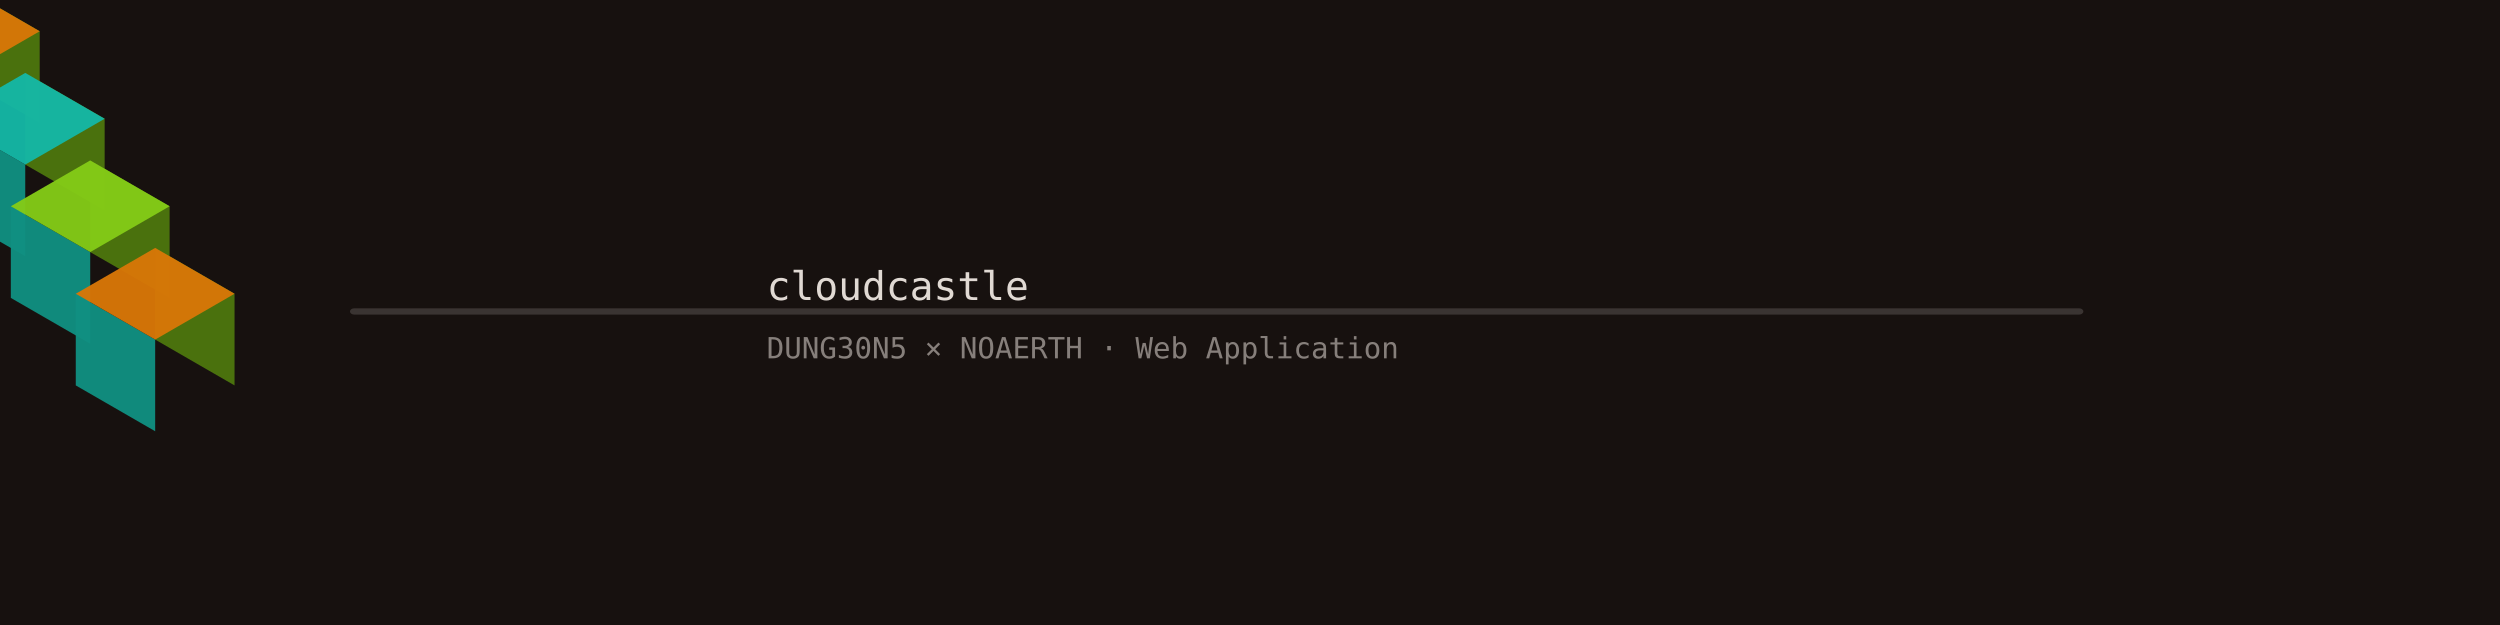
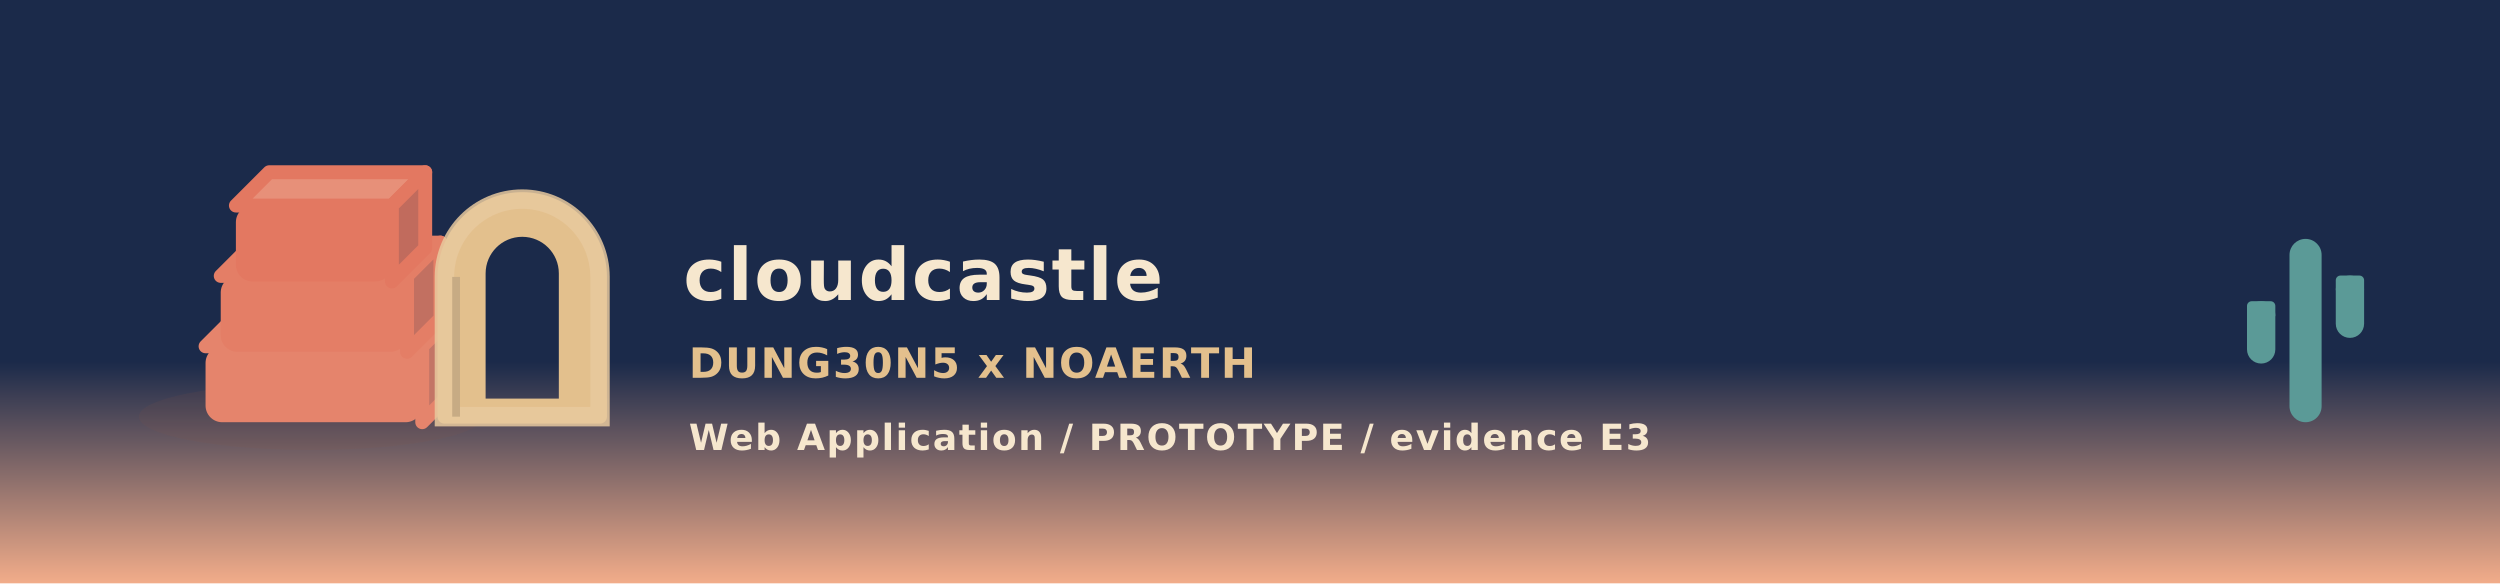
- <svg xmlns="http://www.w3.org/2000/svg" viewBox="0 0 1200 300" width="1200" height="300" role="img" aria-label="cloudcastle identity object">
-   <rect width="1200" height="300" fill="#17110f" />
-   <defs>
-     <linearGradient id="gft" x1="0" y1="0" x2="1" y2="1">
-       <stop offset="0%" stop-color="#d97706" />
-       <stop offset="100%" stop-color="#14b8a6" />
-     </linearGradient>
-   </defs>
-   <rect x="168.00" y="148.00" width="832.00" height="3.00" rx="2.00" fill="rgba(246,239,233,0.160)" opacity="1.00" />
-   <polygon points="-19.05,37.00 19.05,59.00 19.05,15.00 -19.05,-7.00" fill="#4d760d" opacity="0.95" />
-   <polygon points="-57.16,59.00 -19.05,81.00 -19.05,37.00 -57.16,15.00" fill="#109081" opacity="0.95" />
-   <polygon points="-19.05,-7.00 19.05,15.00 -19.05,37.00 -57.16,15.00" fill="#d97706" opacity="0.95" />
-   <polygon points="12.12,79.00 50.23,101.00 50.23,57.00 12.12,35.00" fill="#4d760d" opacity="0.95" />
-   <polygon points="-25.98,101.00 12.12,123.00 12.12,79.00 -25.98,57.00" fill="#109081" opacity="0.95" />
-   <polygon points="12.12,35.00 50.23,57.00 12.12,79.00 -25.98,57.00" fill="#14b8a6" opacity="0.95" />
-   <polygon points="43.30,121.00 81.41,143.00 81.41,99.00 43.30,77.00" fill="#4d760d" opacity="0.95" />
-   <polygon points="5.20,143.00 43.30,165.00 43.30,121.00 5.20,99.00" fill="#109081" opacity="0.95" />
-   <polygon points="43.30,77.00 81.41,99.00 43.30,121.00 5.20,99.00" fill="#84cc16" opacity="0.95" />
-   <polygon points="74.48,163.00 112.58,185.00 112.58,141.00 74.48,119.00" fill="#4d760d" opacity="0.95" />
-   <polygon points="36.37,185.00 74.48,207.00 74.48,163.00 36.37,141.00" fill="#109081" opacity="0.95" />
-   <polygon points="74.48,119.00 112.58,141.00 74.48,163.00 36.37,141.00" fill="#d97706" opacity="0.95" />
-   <text x="368" y="144" font-family="ui-monospace,Menlo,monospace" font-size="19" fill="rgba(246,239,233,0.900)">cloudcastle</text>
-   <text x="368" y="172" font-family="ui-monospace,Menlo,monospace" font-size="14" fill="rgba(246,239,233,0.500)">DUNG30N5 × NOAERTH · Web Application</text>
+ <svg xmlns="http://www.w3.org/2000/svg" width="900" height="210" viewBox="0 0 900 210" role="img" aria-label="cloudcastle - identity object">
+   <linearGradient id="skyf" x1="0" y1="0" x2="0" y2="1">
+     <stop offset="0" stop-color="#1b2a4a" />
+     <stop offset="0.62" stop-color="#1b2a4a" />
+     <stop offset="1" stop-color="#f3ad8a" />
+   </linearGradient>
+   <rect width="900" height="210" fill="url(#skyf)" />
+   <rect x="0" y="352" width="900" height="-142" fill="#e3c08d" />
+   <rect x="0" y="352" width="900" height="3" fill="#e6c596" />
+   <ellipse cx="112" cy="150" rx="62" ry="12" fill="rgba(138,90,68,0.11)" />
+   <path d="M74,124.67 L152,124.67 L164,112.67 L86,112.67 Z" fill="#e99a82" stroke="#e5846c" stroke-width="5" stroke-linejoin="round" />
+   <path d="M152,124.67 L164,112.67 L164,140 L152,152 Z" fill="#c37566" stroke="#e5846c" stroke-width="5" stroke-linejoin="round" />
+   <rect x="74" y="124.67" width="78" height="27.33" rx="6" fill="#e5846c" />
+   <path d="M79.46,99.33 L146.54,99.33 L158.54,87.33 L91.46,87.33 Z" fill="#e8957d" stroke="#e47e66" stroke-width="5" stroke-linejoin="round" />
+   <path d="M146.54,99.33 L158.54,87.33 L158.54,114.67 L146.54,126.67 Z" fill="#c27061" stroke="#e47e66" stroke-width="5" stroke-linejoin="round" />
+   <rect x="79.46" y="99.33" width="67.08" height="27.33" rx="6" fill="#e47e66" />
+   <path d="M84.92,74 L141.08,74 L153.08,62 L96.92,62 Z" fill="#e79079" stroke="#e37861" stroke-width="5" stroke-linejoin="round" />
+   <path d="M141.08,74 L153.08,62 L153.08,89.33 L141.08,101.33 Z" fill="#c16b5d" stroke="#e37861" stroke-width="5" stroke-linejoin="round" />
+   <rect x="84.92" y="74" width="56.16" height="27.33" rx="6" fill="#e37861" />
+   <path d="M160,150 L160,99.68 A28,28 0 0 1 216,99.68 L216,150 Z M172.32,146 L172.32,98.43 A15.68,15.68 0 0 1 203.68,98.43 L203.68,146 Z" fill="#e3c08d" fill-rule="evenodd" stroke="#e3c08d" stroke-width="5" stroke-linejoin="round" />
+   <path d="M160,150 L160,99.68 A28,28 0 0 1 216,99.68 L216,150 Z" fill="none" stroke="#e8c99d" stroke-width="7" stroke-linecap="round" opacity="0.85" />
+   <rect x="162.8" y="99.68" width="2.8" height="50.32" fill="#c7ab84" />
+   <text x="246" y="108" font-family="Verdana,DejaVu Sans,sans-serif" font-size="26" font-weight="700" letter-spacing="0.6" fill="#f6e7ce" text-anchor="start">cloudcastle</text>
+   <text x="248" y="136" font-family="Verdana,DejaVu Sans,sans-serif" font-size="15" font-weight="700" letter-spacing="0.6" fill="#e3c08d" text-anchor="start">DUNG30N5 x NOAERTH</text>
+   <text x="248" y="162" font-family="Verdana,DejaVu Sans,sans-serif" font-size="13" font-weight="700" letter-spacing="0.6" fill="#f6e7ce" text-anchor="start">Web Application  /  PROTOTYPE  /  evidence E3</text>
+   <rect x="824.22" y="86" width="11.56" height="66" rx="5.78" fill="#5b9a97" />
+   <rect x="808.92" y="108.44" width="10.2" height="22.44" rx="5.1" fill="#5b9a97" />
+   <rect x="808.92" y="108.44" width="10.2" height="6.6" rx="1.7" fill="#5b9a97" />
+   <rect x="840.88" y="99.2" width="10.2" height="22.44" rx="5.1" fill="#5b9a97" />
+   <rect x="840.88" y="99.2" width="10.2" height="6.6" rx="1.7" fill="#5b9a97" />
</svg>
